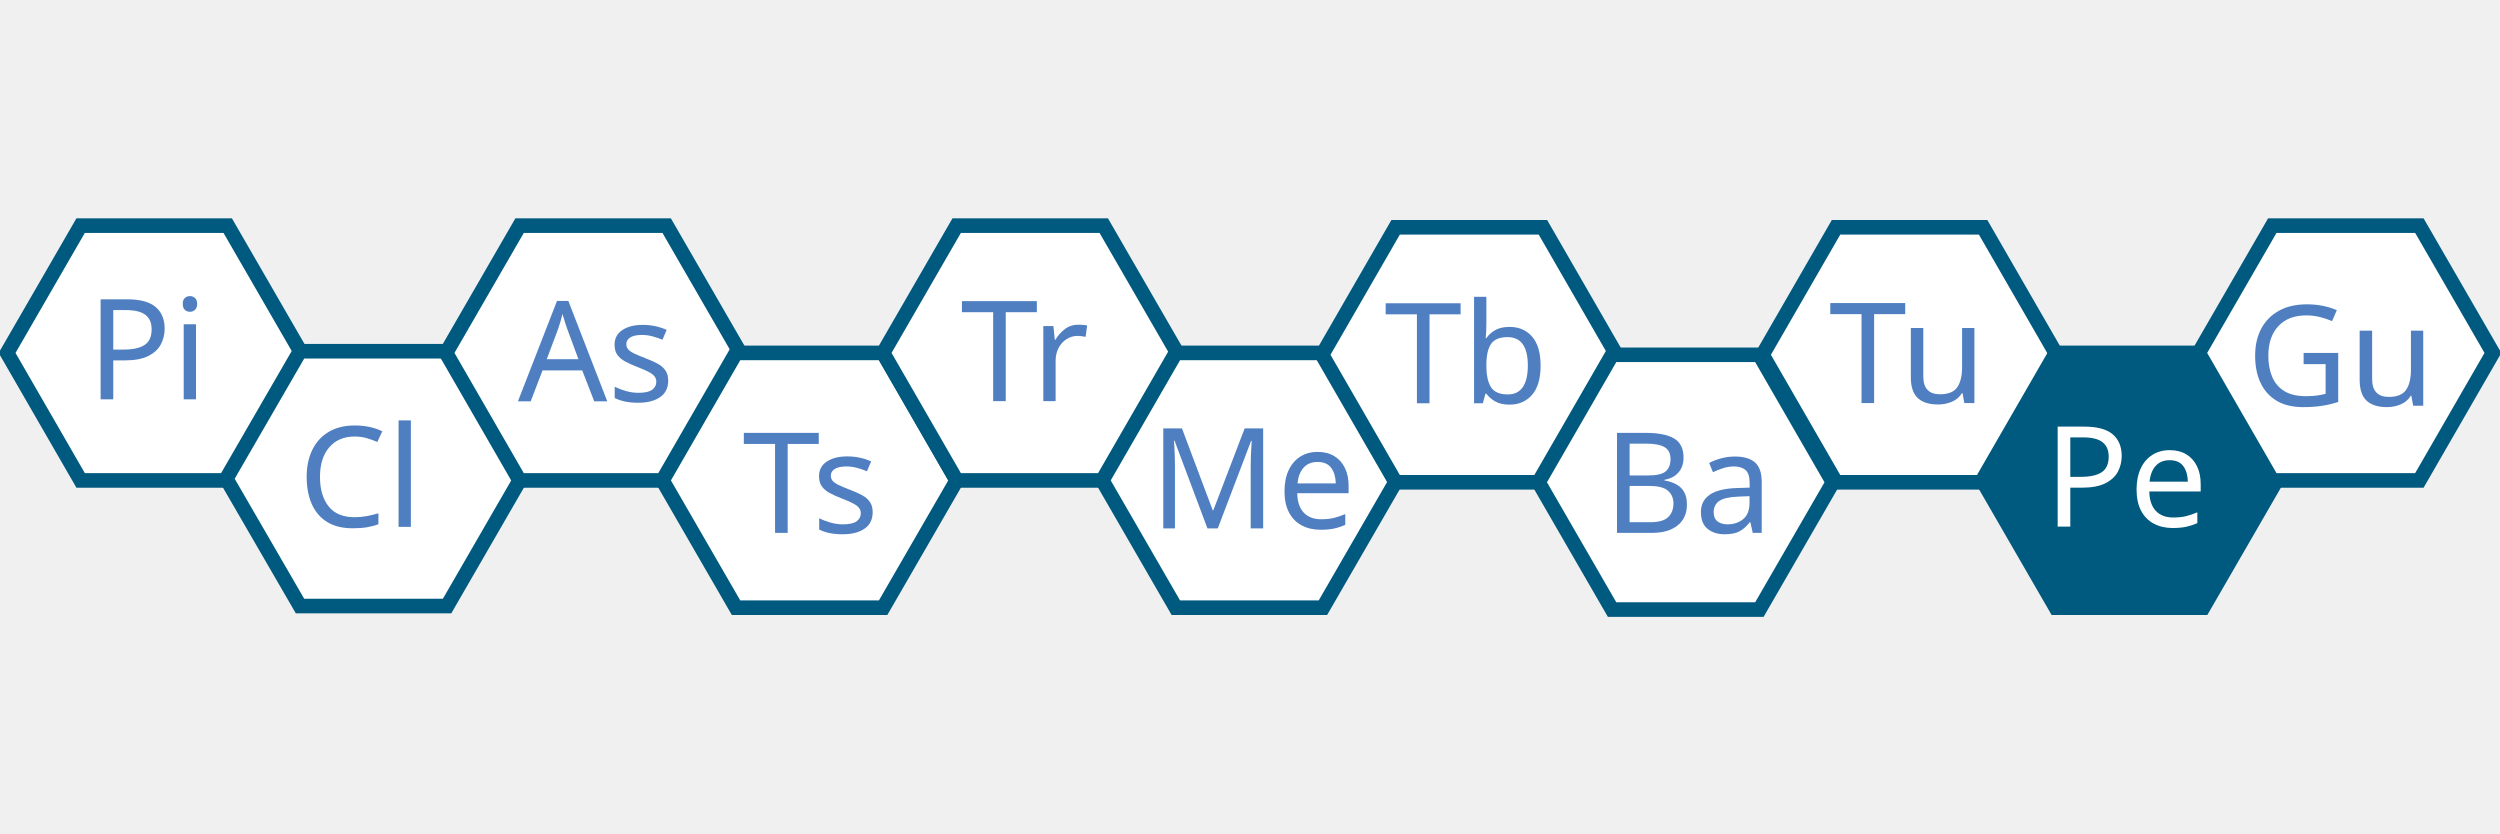
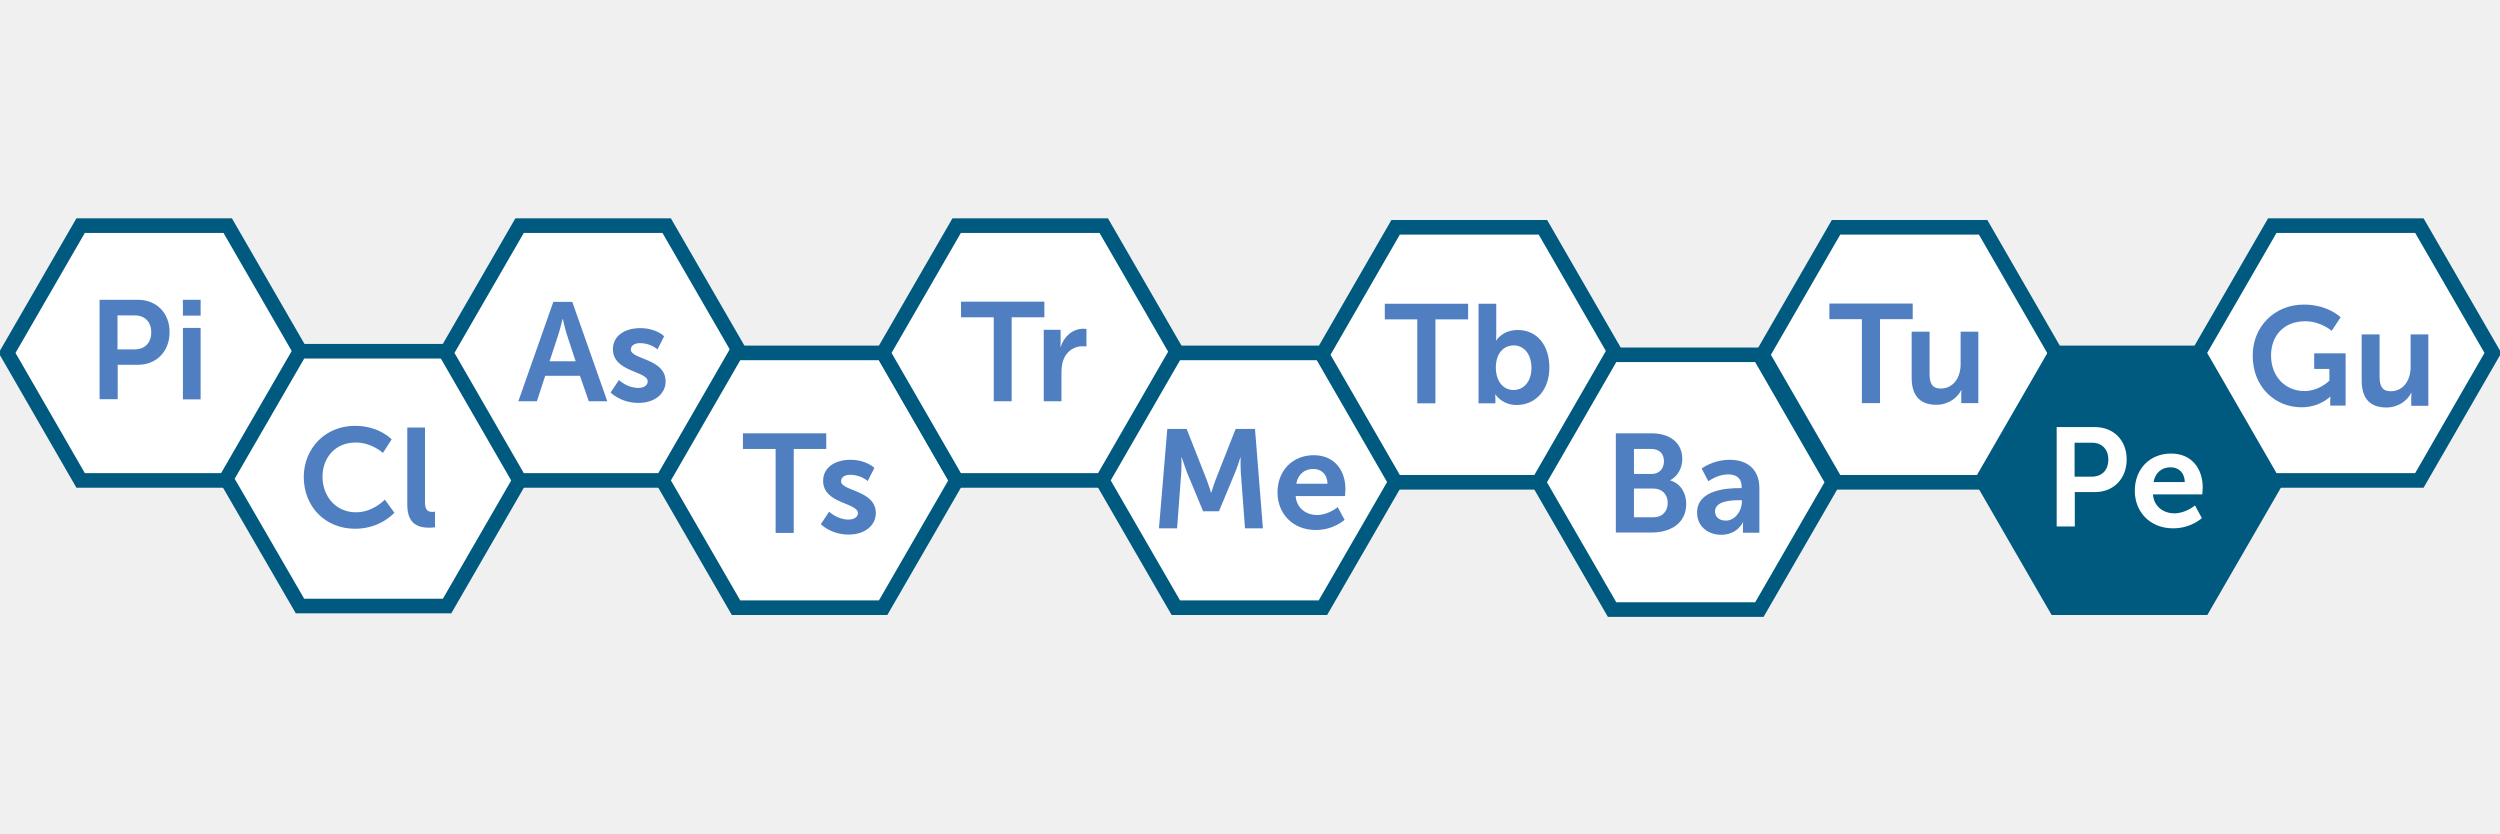
<svg xmlns="http://www.w3.org/2000/svg" version="1.1" id="Layer_1" x="0px" y="0px" viewBox="0 0 1200 400" enable-background="new 0 0 1200 400" xml:space="preserve">
  <polygon fill="#FFFFFF" stroke="#00597F" stroke-width="7" stroke-miterlimit="10" points="38.7,230.6 3.4,169.4 38.7,108.3   109.3,108.3 144.6,169.4 109.3,230.6 " />
  <polygon fill="#FFFFFF" stroke="#00597F" stroke-width="7" stroke-miterlimit="10" points="144,290.9 108.6,229.8 144,168.6   214.6,168.6 249.9,229.8 214.6,290.9 " />
  <polygon fill="#FFFFFF" stroke="#00597F" stroke-width="7" stroke-miterlimit="10" points="249.4,230.6 214.1,169.4 249.4,108.3   320,108.3 355.3,169.4 320,230.6 " />
  <polygon fill="#FFFFFF" stroke="#00597F" stroke-width="7" stroke-miterlimit="10" points="353.3,291.7 318,230.6 353.3,169.4   423.9,169.4 459.2,230.6 423.9,291.7 " />
  <polygon fill="#FFFFFF" stroke="#00597F" stroke-width="7" stroke-miterlimit="10" points="459.2,230.6 423.9,169.4 459.2,108.3   529.8,108.3 565.1,169.4 529.8,230.6 " />
  <polygon fill="#FFFFFF" stroke="#00597F" stroke-width="7" stroke-miterlimit="10" points="564.4,291.7 529.1,230.6 564.4,169.4   635,169.4 670.3,230.6 635,291.7 " />
  <polygon fill="#FFFFFF" stroke="#00597F" stroke-width="7" stroke-miterlimit="10" points="669.9,231.5 634.6,170.3 669.9,109.1   740.6,109.1 775.9,170.3 740.6,231.5 " />
  <polygon fill="#FFFFFF" stroke="#00597F" stroke-width="7" stroke-miterlimit="10" points="773.8,292.6 738.5,231.5 773.8,170.3   844.5,170.3 879.8,231.5 844.5,292.6 " />
  <polygon fill="#FFFFFF" stroke="#00597F" stroke-width="7" stroke-miterlimit="10" points="881.3,109.1 846,170.3 881.3,231.5   951.9,231.5 987.2,170.3 951.9,109.1 " />
  <polygon fill="#00597F" stroke="#00597F" stroke-width="7" stroke-miterlimit="10" points="986.8,169.4 951.5,230.6 986.8,291.7   1057.5,291.7 1092.8,230.6 1057.5,169.4 " />
  <polygon fill="#FFFFFF" stroke="#00597F" stroke-width="7" stroke-miterlimit="10" points="1090.7,108.3 1055.4,169.4 1090.7,230.6   1161.3,230.6 1196.6,169.4 1161.3,108.3 " />
  <rect x="39.8" y="145.9" fill="none" width="59.3" height="49.4" />
-   <text transform="matrix(1 0 0 1 41.7833 191.6739)" fill="#4F7FC1" font-family="'MuseoSans-700'" font-size="67.236">Pi</text>
+   <g enable-background="new    ">
+     <path fill="#4F7FC1" d="M47.8,143.9h18.4c8.9,0,15.2,6.3,15.2,15.5c0,9.3-6.3,15.7-15.2,15.7h-9.7v16.5h-8.7V143.9z M64.6,167.7   c5,0,8-3.2,8-8.2c0-4.9-3-8.1-7.9-8.1h-8.3v16.3H64.6z" />
+     <path fill="#4F7FC1" d="M87.8,143.9h8.5v7.6h-8.5V143.9z M87.8,157.4h8.5v34.3h-8.5V157.4z" />
+   </g>
  <rect x="137" y="209.2" fill="none" width="79.4" height="47.9" />
-   <text transform="matrix(1 0 0 1 143.105 252.9004)" fill="#4F7FC1" font-family="'MuseoSans-700'" font-size="67.236">Cl</text>
+   <g enable-background="new    ">
+     <path fill="#4F7FC1" d="M170.4,204.4c11.6,0,17.6,6.5,17.6,6.5l-4.2,6.5c0,0-5.4-5-13-5c-10.1,0-16,7.5-16,16.4   c0,9.1,6.1,17.1,16.1,17.1c8.3,0,13.8-6.1,13.8-6.1l4.6,6.3c0,0-6.6,7.7-18.8,7.7c-14.6,0-24.7-10.8-24.7-24.9   C145.9,215,156.3,204.4,170.4,204.4z" />
+     <path fill="#4F7FC1" d="M195.5,205.2h8.5v35.8c0,3.8,1.3,4.7,3.5,4.7c0.7,0,1.3-0.1,1.3-0.1v7.5c0,0-1.3,0.2-2.7,0.2   c-4.7,0-10.6-1.2-10.6-11V205.2z" />
+   </g>
  <rect x="244.2" y="144.9" fill="none" width="81.9" height="73.3" />
-   <text transform="matrix(1 0 0 1 248.6006 192.6441)" fill="#4F7FC1" font-family="'MuseoSans-700'" font-size="67.236">As</text>
+   <g enable-background="new    ">
+     <path fill="#4F7FC1" d="M278.4,180.4h-16.7l-4,12.2h-8.9l16.8-47.7h9.1l16.8,47.7h-8.9L278.4,180.4z M270,153.2c0,0-1.1,4.7-2,7.4   l-4.2,12.8h12.5l-4.2-12.8c-0.9-2.7-1.9-7.4-1.9-7.4H270z" />
+     <path fill="#4F7FC1" d="M297.1,182.4c0,0,3.8,3.8,9.3,3.8c2.4,0,4.5-1.1,4.5-3.1c0-5.1-16.7-4.4-16.7-15.5   c0-6.4,5.7-10.1,13.1-10.1c7.7,0,11.5,3.9,11.5,3.9l-3.2,6.3c0,0-3.2-3-8.4-3c-2.2,0-4.4,0.9-4.4,3.1c0,4.8,16.7,4.2,16.7,15.3   c0,5.7-5,10.3-13.1,10.3c-8.5,0-13.3-5-13.3-5L297.1,182.4z" />
+   </g>
  <rect x="354.5" y="208.5" fill="none" width="68.2" height="49.2" />
  <g>
-     <text transform="matrix(1 0 0 1 356.3614 255.7754)" fill="#4F7FC1" font-family="'MuseoSans-700'" font-size="67.236">Ts</text>
+     <g enable-background="new    ">
+       <path fill="#4F7FC1" d="M372.3,215.5h-15.7V208h40v7.5H381v40.3h-8.7V215.5z" />
+       <path fill="#4F7FC1" d="M398,245.6c0,0,3.8,3.8,9.3,3.8c2.4,0,4.5-1.1,4.5-3.1c0-5.1-16.7-4.4-16.7-15.5c0-6.4,5.7-10.1,13.1-10.1    c7.7,0,11.5,3.9,11.5,3.9l-3.2,6.3c0,0-3.2-3-8.4-3c-2.2,0-4.4,0.9-4.4,3.1c0,4.8,16.7,4.2,16.7,15.3c0,5.7-5,10.3-13.1,10.3    c-8.5,0-13.3-5-13.3-5L398,245.6z" />
+     </g>
  </g>
  <rect x="452.9" y="144.8" fill="none" width="83.2" height="49.3" />
-   <text transform="matrix(1 0 0 1 461.0468 192.5552)" fill="#4F7FC1" font-family="'MuseoSans-700'" font-size="67.236">Tr</text>
+   <g enable-background="new    ">
+     <path fill="#4F7FC1" d="M477,152.3h-15.7v-7.5h40v7.5h-15.7v40.3H477V152.3z" />
+     <path fill="#4F7FC1" d="M500.9,158.3h8.2v5.9c0,1.3-0.1,2.4-0.1,2.4h0.1c1.5-4.9,5.6-8.8,10.9-8.8c0.8,0,1.5,0.1,1.5,0.1v8.4   c0,0-0.9-0.1-2-0.1c-3.6,0-7.7,2.1-9.3,7.2c-0.5,1.7-0.7,3.6-0.7,5.6v13.6h-8.5V158.3z" />
+   </g>
  <rect x="660.8" y="145.8" fill="none" width="88.9" height="48.9" />
-   <text transform="matrix(1 0 0 1 664.4503 193.5562)" fill="#4F7FC1" font-family="'MuseoSans-700'" font-size="67.236">Tb</text>
+   <g enable-background="new    ">
+     <path fill="#4F7FC1" d="M680.4,153.3h-15.7v-7.5h40v7.5h-15.7v40.3h-8.7V153.3z" />
+     <path fill="#4F7FC1" d="M709.7,145.8h8.5v14.7c0,1.7-0.1,2.9-0.1,2.9h0.1c0,0,3-5,10.3-5c9.3,0,15.2,7.3,15.2,18   c0,10.9-6.7,18-15.7,18c-7.1,0-10.2-5.1-10.2-5.1h-0.1c0,0,0.1,1,0.1,2.4v1.9h-8.1V145.8z M726.5,187.2c4.7,0,8.6-3.8,8.6-10.6   c0-6.5-3.5-10.8-8.5-10.8c-4.4,0-8.6,3.2-8.6,10.8C718,181.9,720.8,187.2,726.5,187.2z" />
+   </g>
  <rect x="550.8" y="210.9" fill="none" width="98.3" height="52.9" />
-   <text transform="matrix(1 0 0 1 551.8663 253.6162)" fill="#4F7FC1" font-family="'MuseoSans-700'" font-size="67.236">Me</text>
+   <g enable-background="new    ">
+     <path fill="#4F7FC1" d="M560.3,205.9h9.3l9.3,23.6c1.1,2.8,2.4,7,2.4,7h0.1c0,0,1.3-4.2,2.4-7l9.3-23.6h9.3l3.8,47.7h-8.6l-2-26.7   c-0.2-3.2-0.1-7.4-0.1-7.4h-0.1c0,0-1.4,4.6-2.6,7.4l-7.7,18.5h-7.6l-7.7-18.5c-1.1-2.8-2.6-7.5-2.6-7.5h-0.1c0,0,0.1,4.3-0.1,7.5   l-2,26.7h-8.7L560.3,205.9z" />
+     <path fill="#4F7FC1" d="M630.6,218.5c9.9,0,15.2,7.2,15.2,16.3c0,1-0.2,3.3-0.2,3.3h-23.7c0.5,6,5.2,9.1,10.3,9.1   c5.5,0,9.9-3.8,9.9-3.8l3.3,6.1c0,0-5.2,4.9-13.8,4.9c-11.4,0-18.4-8.2-18.4-18C613.2,225.9,620.4,218.5,630.6,218.5z M637.2,232.2   c-0.1-4.6-3-7.1-6.8-7.1c-4.4,0-7.4,2.7-8.2,7.1H637.2z" />
+   </g>
  <rect x="755.6" y="210" fill="none" width="107.2" height="48.2" />
-   <text transform="matrix(1 0 0 1 769.6445 255.7754)" fill="#4F7FC1" font-family="'MuseoSans-700'" font-size="67.236">Ba</text>
+   <g enable-background="new    ">
+     <path fill="#4F7FC1" d="M775.7,208h17.1c8.6,0,14.7,4.4,14.7,12.3c0,4.4-2.2,8.3-5.8,10.2v0.1c5.2,1.5,7.7,6.4,7.7,11.2   c0,9.5-7.7,13.8-16.5,13.8h-17.3V208z M792.8,227.5c3.8,0,5.9-2.7,5.9-6.1s-2-5.9-6.1-5.9h-8.3v12H792.8z M793.6,248.3   c4.4,0,6.9-2.9,6.9-6.9c0-4-2.6-6.9-6.9-6.9h-9.3v13.8H793.6z" />
+     <path fill="#4F7FC1" d="M834.9,234.3h1.1v-0.5c0-4.5-2.8-6.1-6.6-6.1c-4.9,0-9.4,3.3-9.4,3.3l-3.2-6.1c0,0,5.3-4.2,13.4-4.2   c9,0,14.3,5,14.3,13.6v21.4h-7.9V253c0-1.3,0.1-2.4,0.1-2.4h-0.1c0.1,0-2.6,6.1-10.4,6.1c-6.1,0-11.6-3.8-11.6-10.7   C814.6,235,829.3,234.3,834.9,234.3z M828.4,249.9c4.5,0,7.7-4.8,7.7-9v-0.8h-1.5c-4.4,0-11.4,0.6-11.4,5.4   C823.2,247.8,824.9,249.9,828.4,249.9z" />
+   </g>
  <rect x="872.5" y="145.7" fill="none" width="88.2" height="48.2" />
-   <text transform="matrix(1 0 0 1 877.8575 193.4844)" fill="#4F7FC1" font-family="'MuseoSans-700'" font-size="67.236">Tu</text>
+   <g enable-background="new    ">
+     <path fill="#4F7FC1" d="M893.8,153.2h-15.7v-7.5h40v7.5h-15.7v40.3h-8.7V153.2z" />
+     <path fill="#4F7FC1" d="M917.7,159.2h8.5v20.3c0,4.2,1.1,7,5.3,7c6.2,0,9.6-5.4,9.6-11.6v-15.7h8.5v34.3h-8.2v-3.9   c0-1.3,0.1-2.4,0.1-2.4h-0.1c-1.7,3.6-6.1,7.1-11.9,7.1c-7.3,0-11.9-3.7-11.9-13V159.2z" />
+   </g>
  <rect x="975.7" y="209.7" fill="none" width="89.5" height="48.6" />
-   <text transform="matrix(1 0 0 1 981.167 252.7753)" fill="#FFFFFF" font-family="'MuseoSans-700'" font-size="67.236">Pe</text>
+   <g enable-background="new    ">
+     <path fill="#FFFFFF" d="M987.2,205h18.4c8.9,0,15.2,6.3,15.2,15.5c0,9.3-6.3,15.7-15.2,15.7h-9.7v16.5h-8.7V205z M1004,228.8   c5,0,8-3.2,8-8.2c0-4.9-3-8.1-7.9-8.1h-8.3v16.3H1004z" />
+     <path fill="#FFFFFF" d="M1042.1,217.7c9.9,0,15.2,7.2,15.2,16.3c0,1-0.2,3.3-0.2,3.3h-23.7c0.5,6,5.2,9.1,10.3,9.1   c5.5,0,9.9-3.8,9.9-3.8l3.3,6.1c0,0-5.2,4.9-13.8,4.9c-11.4,0-18.4-8.2-18.4-18C1024.7,225.1,1031.9,217.7,1042.1,217.7z    M1048.7,231.4c-0.1-4.6-3-7.1-6.8-7.1c-4.4,0-7.4,2.7-8.2,7.1H1048.7z" />
+   </g>
  <rect x="1077.1" y="147" fill="none" width="94.6" height="50.7" />
-   <text transform="matrix(1 0 0 1 1078.374 194.7452)" fill="#4F7FC1" font-family="'MuseoSans-700'" font-size="67.236">Gu</text>
+   <g enable-background="new    ">
+     <path fill="#4F7FC1" d="M1105.8,146.2c11.7,0,17.7,6.1,17.7,6.1l-4.3,6.5c0,0-5.1-4.6-12.7-4.6c-10.7,0-16.4,7.4-16.4,16.4   c0,10.4,7.1,17.1,16,17.1c7.2,0,12-5,12-5v-5.6h-7.3v-7.5h15.1v25.1h-7.4v-2.3c0-1,0.1-2,0.1-2h-0.1c0,0-5,5.1-13.8,5.1   c-12.6,0-23.4-9.7-23.4-24.7C1081.2,157,1091.6,146.2,1105.8,146.2z" />
+     <path fill="#4F7FC1" d="M1133.7,160.5h8.5v20.3c0,4.2,1.1,7,5.3,7c6.2,0,9.6-5.4,9.6-11.6v-15.7h8.5v34.3h-8.2v-3.9   c0-1.3,0.1-2.4,0.1-2.4h-0.1c-1.7,3.6-6.1,7.1-11.9,7.1c-7.3,0-11.9-3.7-11.9-13V160.5z" />
+   </g>
</svg>
